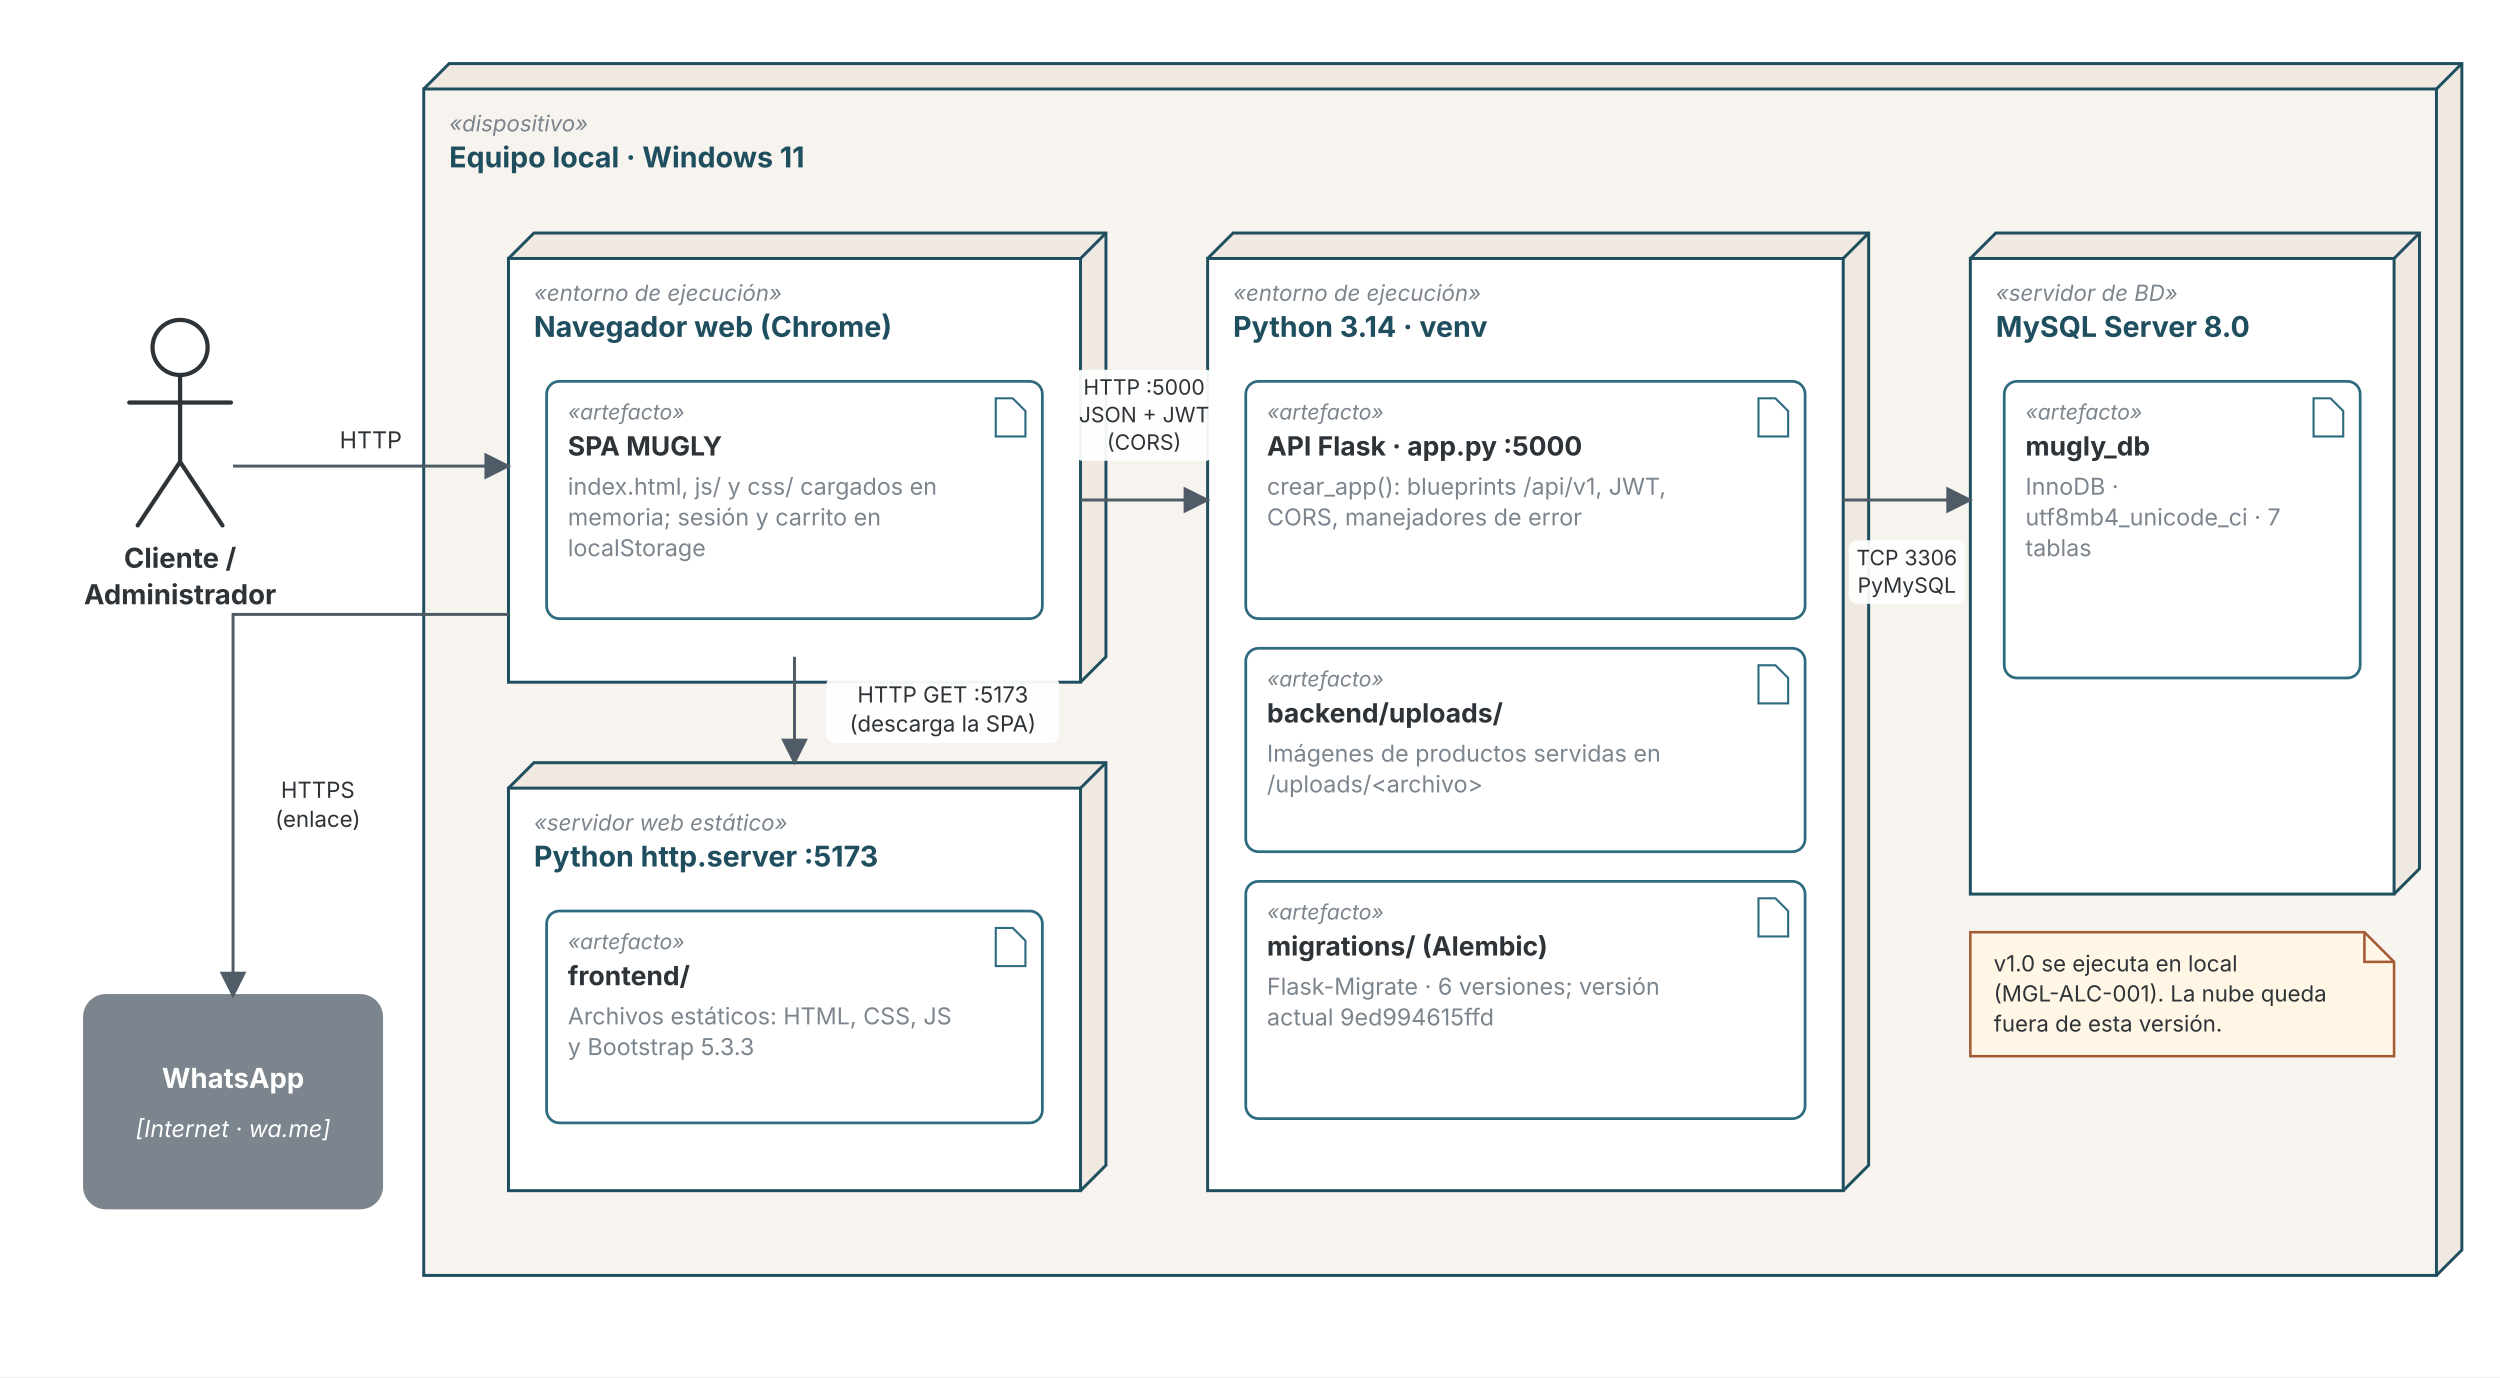
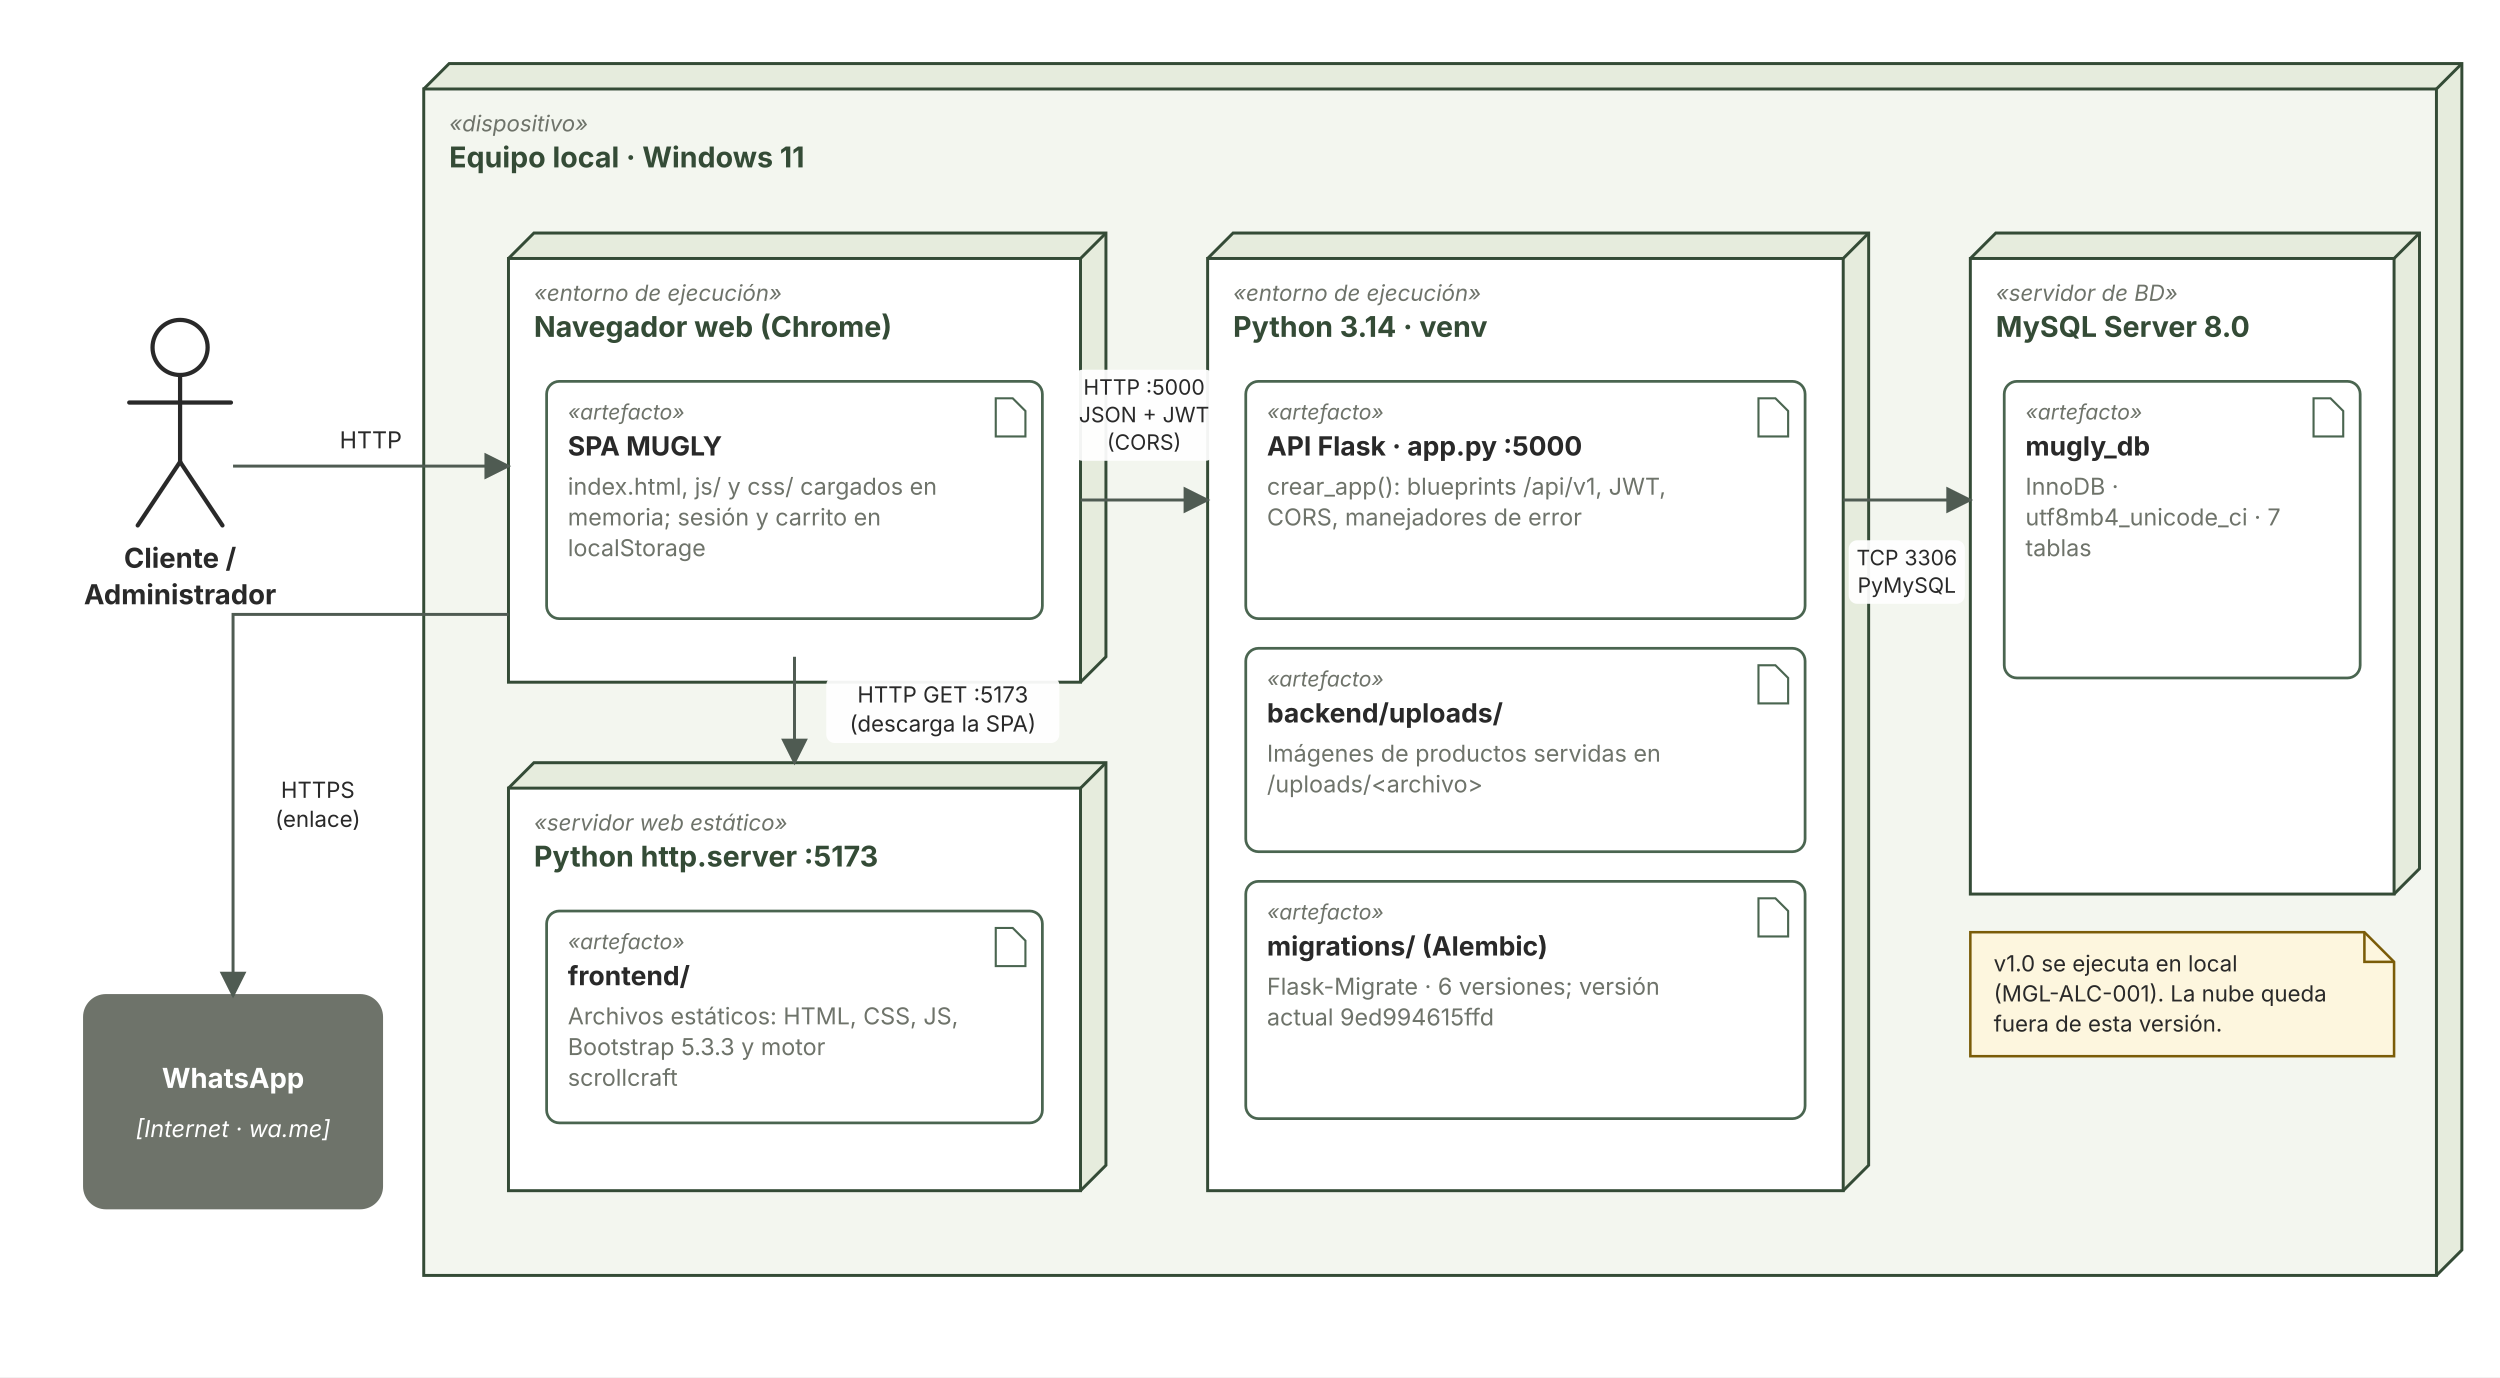
<svg xmlns="http://www.w3.org/2000/svg" viewBox="0 0 1180 650" role="img" aria-label="Diagrama de despliegue de MUGLY (entorno local v1.0)" font-family="Inter, 'Segoe UI', Roboto, Arial, sans-serif">
  <defs>
    <marker id="despliegue-flecha" viewBox="0 0 10 10" refX="9" refY="5" markerWidth="9" markerHeight="9" orient="auto-start-reverse">
-       <path d="M0,0 L10,5 L0,10 z" fill="#4F5B66" />
+       <path d="M0,0 L10,5 L0,10 z" fill="#4F5B52" />
    </marker>
    <marker id="despliegue-abierta" viewBox="0 0 10 10" refX="9" refY="5" markerWidth="10" markerHeight="10" orient="auto-start-reverse">
-       <path d="M0,0 L10,5 L0,10" fill="none" stroke="#4F5B66" stroke-width="1.3" />
+       <path d="M0,0 L10,5 L0,10" fill="none" stroke="#4F5B52" stroke-width="1.3" />
    </marker>
    <marker id="despliegue-rombo" viewBox="0 0 16 10" refX="1" refY="5" markerWidth="16" markerHeight="10" orient="auto-start-reverse">
-       <path d="M1,5 L8,1 L15,5 L8,9 z" fill="#4F5B66" />
+       <path d="M1,5 L8,1 L15,5 L8,9 z" fill="#4F5B52" />
    </marker>
  </defs>
  <rect width="1180" height="650" fill="#FFFFFF" />
-   <circle cx="85" cy="164" r="13" stroke="#2E3338" stroke-width="2" fill="none" stroke-linecap="round" />
-   <line x1="85" y1="177" x2="85" y2="218" stroke="#2E3338" stroke-width="2" fill="none" stroke-linecap="round" />
-   <line x1="61" y1="190" x2="109" y2="190" stroke="#2E3338" stroke-width="2" fill="none" stroke-linecap="round" />
-   <line x1="85" y1="218" x2="65" y2="248" stroke="#2E3338" stroke-width="2" fill="none" stroke-linecap="round" />
-   <line x1="85" y1="218" x2="105" y2="248" stroke="#2E3338" stroke-width="2" fill="none" stroke-linecap="round" />
-   <path d="M200,42 l12,-12 h950 v560 l-12,12" fill="#EFE9E1" stroke="#1F4E5F" stroke-width="1.4" />
-   <line x1="1150" y1="42" x2="1162" y2="30" stroke="#1F4E5F" stroke-width="1.4" />
-   <rect x="200" y="42" width="950" height="560" rx="0" fill="#F7F3EE" stroke="#1F4E5F" stroke-width="1.4" />
-   <path d="M240,122 l12,-12 h270 v200 l-12,12" fill="#EFE9E1" stroke="#1F4E5F" stroke-width="1.4" />
-   <line x1="510" y1="122" x2="522" y2="110" stroke="#1F4E5F" stroke-width="1.4" />
-   <rect x="240" y="122" width="270" height="200" rx="0" fill="#FFFFFF" stroke="#1F4E5F" stroke-width="1.4" />
-   <rect x="258" y="180" width="234" height="112" rx="6" fill="#FFFFFF" stroke="#2F6B80" stroke-width="1.3" />
-   <path d="M470,188 h8 l6,6 v12 h-14 z" fill="none" stroke="#2F6B80" stroke-width="1" />
-   <path d="M240,372 l12,-12 h270 v190 l-12,12" fill="#EFE9E1" stroke="#1F4E5F" stroke-width="1.4" />
-   <line x1="510" y1="372" x2="522" y2="360" stroke="#1F4E5F" stroke-width="1.4" />
-   <rect x="240" y="372" width="270" height="190" rx="0" fill="#FFFFFF" stroke="#1F4E5F" stroke-width="1.4" />
-   <rect x="258" y="430" width="234" height="100" rx="6" fill="#FFFFFF" stroke="#2F6B80" stroke-width="1.3" />
-   <path d="M470,438 h8 l6,6 v12 h-14 z" fill="none" stroke="#2F6B80" stroke-width="1" />
-   <path d="M570,122 l12,-12 h300 v440 l-12,12" fill="#EFE9E1" stroke="#1F4E5F" stroke-width="1.4" />
-   <line x1="870" y1="122" x2="882" y2="110" stroke="#1F4E5F" stroke-width="1.4" />
-   <rect x="570" y="122" width="300" height="440" rx="0" fill="#FFFFFF" stroke="#1F4E5F" stroke-width="1.4" />
-   <rect x="588" y="180" width="264" height="112" rx="6" fill="#FFFFFF" stroke="#2F6B80" stroke-width="1.3" />
-   <path d="M830,188 h8 l6,6 v12 h-14 z" fill="none" stroke="#2F6B80" stroke-width="1" />
-   <rect x="588" y="306" width="264" height="96" rx="6" fill="#FFFFFF" stroke="#2F6B80" stroke-width="1.3" />
-   <path d="M830,314 h8 l6,6 v12 h-14 z" fill="none" stroke="#2F6B80" stroke-width="1" />
-   <rect x="588" y="416" width="264" height="112" rx="6" fill="#FFFFFF" stroke="#2F6B80" stroke-width="1.3" />
-   <path d="M830,424 h8 l6,6 v12 h-14 z" fill="none" stroke="#2F6B80" stroke-width="1" />
-   <path d="M930,122 l12,-12 h200 v300 l-12,12" fill="#EFE9E1" stroke="#1F4E5F" stroke-width="1.4" />
-   <line x1="1130" y1="122" x2="1142" y2="110" stroke="#1F4E5F" stroke-width="1.4" />
-   <rect x="930" y="122" width="200" height="300" rx="0" fill="#FFFFFF" stroke="#1F4E5F" stroke-width="1.4" />
-   <rect x="946" y="180" width="168" height="140" rx="6" fill="#FFFFFF" stroke="#2F6B80" stroke-width="1.3" />
-   <path d="M1092,188 h8 l6,6 v12 h-14 z" fill="none" stroke="#2F6B80" stroke-width="1" />
-   <rect x="40" y="470" width="140" height="100" rx="10" fill="#7C858D" stroke="#7C858D" stroke-width="1.6" />
-   <path d="M930,440 h186 l14,14 v44.525 h-200 z" fill="#FFF6E5" stroke="#A45A33" stroke-width="1.2" />
-   <path d="M1116,440 v14 h14" fill="none" stroke="#A45A33" stroke-width="1.2" />
-   <path d="M110,220 L240,220" fill="none" stroke="#4F5B66" stroke-width="1.4" marker-end="url(#despliegue-flecha)" />
-   <path d="M375,310 L375,360" fill="none" stroke="#4F5B66" stroke-width="1.4" marker-end="url(#despliegue-flecha)" />
-   <path d="M510,236 L570,236" fill="none" stroke="#4F5B66" stroke-width="1.4" marker-end="url(#despliegue-flecha)" />
-   <path d="M870,236 L930,236" fill="none" stroke="#4F5B66" stroke-width="1.4" marker-end="url(#despliegue-flecha)" />
-   <path d="M240,290 L110,290 L110,470" fill="none" stroke="#4F5B66" stroke-width="1.4" marker-end="url(#despliegue-flecha)" />
-   <text x="85.0" y="268.0" font-family="Inter, 'Segoe UI', Roboto, Arial, sans-serif" font-size="13" font-weight="700" fill="#2E3338" text-anchor="middle">Cliente /</text>
-   <text x="85.0" y="285.2" font-family="Inter, 'Segoe UI', Roboto, Arial, sans-serif" font-size="13" font-weight="700" fill="#2E3338" text-anchor="middle">Administrador</text>
-   <text x="212.0" y="62.0" font-family="Inter, 'Segoe UI', Roboto, Arial, sans-serif" font-size="10.5" font-weight="400" fill="#7C858D" text-anchor="start" font-style="italic">«dispositivo»</text>
-   <text x="212.0" y="79.0" font-family="Inter, 'Segoe UI', Roboto, Arial, sans-serif" font-size="13.5" font-weight="700" fill="#1F4E5F" text-anchor="start">Equipo local · Windows 11</text>
-   <text x="252.0" y="142.0" font-family="Inter, 'Segoe UI', Roboto, Arial, sans-serif" font-size="10.5" font-weight="400" fill="#7C858D" text-anchor="start" font-style="italic">«entorno de ejecución»</text>
-   <text x="252.0" y="159.0" font-family="Inter, 'Segoe UI', Roboto, Arial, sans-serif" font-size="13.5" font-weight="700" fill="#1F4E5F" text-anchor="start">Navegador web (Chrome)</text>
-   <text x="268.0" y="198.0" font-family="Inter, 'Segoe UI', Roboto, Arial, sans-serif" font-size="10" font-weight="400" fill="#7C858D" text-anchor="start" font-style="italic">«artefacto»</text>
-   <text x="268.0" y="215.0" font-family="Inter, 'Segoe UI', Roboto, Arial, sans-serif" font-size="12.5" font-weight="700" fill="#2E3338" text-anchor="start">SPA MUGLY</text>
-   <text x="268.0" y="233.5" font-family="Inter, 'Segoe UI', Roboto, Arial, sans-serif" font-size="11" font-weight="400" fill="#7C858D" text-anchor="start">index.html, js/ y css/ cargados en</text>
-   <text x="268.0" y="248.0" font-family="Inter, 'Segoe UI', Roboto, Arial, sans-serif" font-size="11" font-weight="400" fill="#7C858D" text-anchor="start">memoria; sesión y carrito en</text>
-   <text x="268.0" y="262.5" font-family="Inter, 'Segoe UI', Roboto, Arial, sans-serif" font-size="11" font-weight="400" fill="#7C858D" text-anchor="start">localStorage</text>
-   <text x="252.0" y="392.0" font-family="Inter, 'Segoe UI', Roboto, Arial, sans-serif" font-size="10.5" font-weight="400" fill="#7C858D" text-anchor="start" font-style="italic">«servidor web estático»</text>
-   <text x="252.0" y="409.0" font-family="Inter, 'Segoe UI', Roboto, Arial, sans-serif" font-size="13.5" font-weight="700" fill="#1F4E5F" text-anchor="start">Python http.server :5173</text>
-   <text x="268.0" y="448.0" font-family="Inter, 'Segoe UI', Roboto, Arial, sans-serif" font-size="10" font-weight="400" fill="#7C858D" text-anchor="start" font-style="italic">«artefacto»</text>
-   <text x="268.0" y="465.0" font-family="Inter, 'Segoe UI', Roboto, Arial, sans-serif" font-size="12.5" font-weight="700" fill="#2E3338" text-anchor="start">frontend/</text>
-   <text x="268.0" y="483.5" font-family="Inter, 'Segoe UI', Roboto, Arial, sans-serif" font-size="11" font-weight="400" fill="#7C858D" text-anchor="start">Archivos estáticos: HTML, CSS, JS</text>
-   <text x="268.0" y="498.0" font-family="Inter, 'Segoe UI', Roboto, Arial, sans-serif" font-size="11" font-weight="400" fill="#7C858D" text-anchor="start">y Bootstrap 5.3.3</text>
-   <text x="582.0" y="142.0" font-family="Inter, 'Segoe UI', Roboto, Arial, sans-serif" font-size="10.5" font-weight="400" fill="#7C858D" text-anchor="start" font-style="italic">«entorno de ejecución»</text>
-   <text x="582.0" y="159.0" font-family="Inter, 'Segoe UI', Roboto, Arial, sans-serif" font-size="13.5" font-weight="700" fill="#1F4E5F" text-anchor="start">Python 3.14 · venv</text>
-   <text x="598.0" y="198.0" font-family="Inter, 'Segoe UI', Roboto, Arial, sans-serif" font-size="10" font-weight="400" fill="#7C858D" text-anchor="start" font-style="italic">«artefacto»</text>
-   <text x="598.0" y="215.0" font-family="Inter, 'Segoe UI', Roboto, Arial, sans-serif" font-size="12.5" font-weight="700" fill="#2E3338" text-anchor="start">API Flask · app.py :5000</text>
-   <text x="598.0" y="233.5" font-family="Inter, 'Segoe UI', Roboto, Arial, sans-serif" font-size="11" font-weight="400" fill="#7C858D" text-anchor="start">crear_app(): blueprints /api/v1, JWT,</text>
-   <text x="598.0" y="248.0" font-family="Inter, 'Segoe UI', Roboto, Arial, sans-serif" font-size="11" font-weight="400" fill="#7C858D" text-anchor="start">CORS, manejadores de error</text>
-   <text x="598.0" y="324.0" font-family="Inter, 'Segoe UI', Roboto, Arial, sans-serif" font-size="10" font-weight="400" fill="#7C858D" text-anchor="start" font-style="italic">«artefacto»</text>
-   <text x="598.0" y="341.0" font-family="Inter, 'Segoe UI', Roboto, Arial, sans-serif" font-size="12.5" font-weight="700" fill="#2E3338" text-anchor="start">backend/uploads/</text>
-   <text x="598.0" y="359.5" font-family="Inter, 'Segoe UI', Roboto, Arial, sans-serif" font-size="11" font-weight="400" fill="#7C858D" text-anchor="start">Imágenes de productos servidas en</text>
-   <text x="598.0" y="374.0" font-family="Inter, 'Segoe UI', Roboto, Arial, sans-serif" font-size="11" font-weight="400" fill="#7C858D" text-anchor="start">/uploads/&lt;archivo&gt;</text>
-   <text x="598.0" y="434.0" font-family="Inter, 'Segoe UI', Roboto, Arial, sans-serif" font-size="10" font-weight="400" fill="#7C858D" text-anchor="start" font-style="italic">«artefacto»</text>
-   <text x="598.0" y="451.0" font-family="Inter, 'Segoe UI', Roboto, Arial, sans-serif" font-size="12.5" font-weight="700" fill="#2E3338" text-anchor="start">migrations/ (Alembic)</text>
-   <text x="598.0" y="469.5" font-family="Inter, 'Segoe UI', Roboto, Arial, sans-serif" font-size="11" font-weight="400" fill="#7C858D" text-anchor="start">Flask-Migrate · 6 versiones; versión</text>
-   <text x="598.0" y="484.0" font-family="Inter, 'Segoe UI', Roboto, Arial, sans-serif" font-size="11" font-weight="400" fill="#7C858D" text-anchor="start">actual 9ed994615ffd</text>
-   <text x="942.0" y="142.0" font-family="Inter, 'Segoe UI', Roboto, Arial, sans-serif" font-size="10.5" font-weight="400" fill="#7C858D" text-anchor="start" font-style="italic">«servidor de BD»</text>
-   <text x="942.0" y="159.0" font-family="Inter, 'Segoe UI', Roboto, Arial, sans-serif" font-size="13.5" font-weight="700" fill="#1F4E5F" text-anchor="start">MySQL Server 8.0</text>
-   <text x="956.0" y="198.0" font-family="Inter, 'Segoe UI', Roboto, Arial, sans-serif" font-size="10" font-weight="400" fill="#7C858D" text-anchor="start" font-style="italic">«artefacto»</text>
-   <text x="956.0" y="215.0" font-family="Inter, 'Segoe UI', Roboto, Arial, sans-serif" font-size="12.5" font-weight="700" fill="#2E3338" text-anchor="start">mugly_db</text>
-   <text x="956.0" y="233.5" font-family="Inter, 'Segoe UI', Roboto, Arial, sans-serif" font-size="11" font-weight="400" fill="#7C858D" text-anchor="start">InnoDB ·</text>
-   <text x="956.0" y="248.0" font-family="Inter, 'Segoe UI', Roboto, Arial, sans-serif" font-size="11" font-weight="400" fill="#7C858D" text-anchor="start">utf8mb4_unicode_ci · 7</text>
-   <text x="956.0" y="262.5" font-family="Inter, 'Segoe UI', Roboto, Arial, sans-serif" font-size="11" font-weight="400" fill="#7C858D" text-anchor="start">tablas</text>
+   <circle cx="85" cy="164" r="13" stroke="#292929" stroke-width="2" fill="none" stroke-linecap="round" />
+   <line x1="85" y1="177" x2="85" y2="218" stroke="#292929" stroke-width="2" fill="none" stroke-linecap="round" />
+   <line x1="61" y1="190" x2="109" y2="190" stroke="#292929" stroke-width="2" fill="none" stroke-linecap="round" />
+   <line x1="85" y1="218" x2="65" y2="248" stroke="#292929" stroke-width="2" fill="none" stroke-linecap="round" />
+   <line x1="85" y1="218" x2="105" y2="248" stroke="#292929" stroke-width="2" fill="none" stroke-linecap="round" />
+   <path d="M200,42 l12,-12 h950 v560 l-12,12" fill="#E6ECDD" stroke="#344B36" stroke-width="1.4" />
+   <line x1="1150" y1="42" x2="1162" y2="30" stroke="#344B36" stroke-width="1.4" />
+   <rect x="200" y="42" width="950" height="560" rx="0" fill="#F3F6EF" stroke="#344B36" stroke-width="1.4" />
+   <path d="M240,122 l12,-12 h270 v200 l-12,12" fill="#E6ECDD" stroke="#344B36" stroke-width="1.4" />
+   <line x1="510" y1="122" x2="522" y2="110" stroke="#344B36" stroke-width="1.4" />
+   <rect x="240" y="122" width="270" height="200" rx="0" fill="#FFFFFF" stroke="#344B36" stroke-width="1.4" />
+   <rect x="258" y="180" width="234" height="112" rx="6" fill="#FFFFFF" stroke="#4A6550" stroke-width="1.3" />
+   <path d="M470,188 h8 l6,6 v12 h-14 z" fill="none" stroke="#4A6550" stroke-width="1" />
+   <path d="M240,372 l12,-12 h270 v190 l-12,12" fill="#E6ECDD" stroke="#344B36" stroke-width="1.4" />
+   <line x1="510" y1="372" x2="522" y2="360" stroke="#344B36" stroke-width="1.4" />
+   <rect x="240" y="372" width="270" height="190" rx="0" fill="#FFFFFF" stroke="#344B36" stroke-width="1.4" />
+   <rect x="258" y="430" width="234" height="100" rx="6" fill="#FFFFFF" stroke="#4A6550" stroke-width="1.3" />
+   <path d="M470,438 h8 l6,6 v12 h-14 z" fill="none" stroke="#4A6550" stroke-width="1" />
+   <path d="M570,122 l12,-12 h300 v440 l-12,12" fill="#E6ECDD" stroke="#344B36" stroke-width="1.4" />
+   <line x1="870" y1="122" x2="882" y2="110" stroke="#344B36" stroke-width="1.4" />
+   <rect x="570" y="122" width="300" height="440" rx="0" fill="#FFFFFF" stroke="#344B36" stroke-width="1.4" />
+   <rect x="588" y="180" width="264" height="112" rx="6" fill="#FFFFFF" stroke="#4A6550" stroke-width="1.3" />
+   <path d="M830,188 h8 l6,6 v12 h-14 z" fill="none" stroke="#4A6550" stroke-width="1" />
+   <rect x="588" y="306" width="264" height="96" rx="6" fill="#FFFFFF" stroke="#4A6550" stroke-width="1.3" />
+   <path d="M830,314 h8 l6,6 v12 h-14 z" fill="none" stroke="#4A6550" stroke-width="1" />
+   <rect x="588" y="416" width="264" height="112" rx="6" fill="#FFFFFF" stroke="#4A6550" stroke-width="1.3" />
+   <path d="M830,424 h8 l6,6 v12 h-14 z" fill="none" stroke="#4A6550" stroke-width="1" />
+   <path d="M930,122 l12,-12 h200 v300 l-12,12" fill="#E6ECDD" stroke="#344B36" stroke-width="1.4" />
+   <line x1="1130" y1="122" x2="1142" y2="110" stroke="#344B36" stroke-width="1.4" />
+   <rect x="930" y="122" width="200" height="300" rx="0" fill="#FFFFFF" stroke="#344B36" stroke-width="1.4" />
+   <rect x="946" y="180" width="168" height="140" rx="6" fill="#FFFFFF" stroke="#4A6550" stroke-width="1.3" />
+   <path d="M1092,188 h8 l6,6 v12 h-14 z" fill="none" stroke="#4A6550" stroke-width="1" />
+   <rect x="40" y="470" width="140" height="100" rx="10" fill="#6E736A" stroke="#6E736A" stroke-width="1.6" />
+   <path d="M930,440 h186 l14,14 v44.525 h-200 z" fill="#FDF6DE" stroke="#7A5C08" stroke-width="1.2" />
+   <path d="M1116,440 v14 h14" fill="none" stroke="#7A5C08" stroke-width="1.2" />
+   <path d="M110,220 L240,220" fill="none" stroke="#4F5B52" stroke-width="1.4" marker-end="url(#despliegue-flecha)" />
+   <path d="M375,310 L375,360" fill="none" stroke="#4F5B52" stroke-width="1.4" marker-end="url(#despliegue-flecha)" />
+   <path d="M510,236 L570,236" fill="none" stroke="#4F5B52" stroke-width="1.4" marker-end="url(#despliegue-flecha)" />
+   <path d="M870,236 L930,236" fill="none" stroke="#4F5B52" stroke-width="1.4" marker-end="url(#despliegue-flecha)" />
+   <path d="M240,290 L110,290 L110,470" fill="none" stroke="#4F5B52" stroke-width="1.4" marker-end="url(#despliegue-flecha)" />
+   <text x="85.0" y="268.0" font-family="Inter, 'Segoe UI', Roboto, Arial, sans-serif" font-size="13" font-weight="700" fill="#292929" text-anchor="middle">Cliente /</text>
+   <text x="85.0" y="285.2" font-family="Inter, 'Segoe UI', Roboto, Arial, sans-serif" font-size="13" font-weight="700" fill="#292929" text-anchor="middle">Administrador</text>
+   <text x="212.0" y="62.0" font-family="Inter, 'Segoe UI', Roboto, Arial, sans-serif" font-size="10.5" font-weight="400" fill="#6E736A" text-anchor="start" font-style="italic">«dispositivo»</text>
+   <text x="212.0" y="79.0" font-family="Inter, 'Segoe UI', Roboto, Arial, sans-serif" font-size="13.5" font-weight="700" fill="#344B36" text-anchor="start">Equipo local · Windows 11</text>
+   <text x="252.0" y="142.0" font-family="Inter, 'Segoe UI', Roboto, Arial, sans-serif" font-size="10.5" font-weight="400" fill="#6E736A" text-anchor="start" font-style="italic">«entorno de ejecución»</text>
+   <text x="252.0" y="159.0" font-family="Inter, 'Segoe UI', Roboto, Arial, sans-serif" font-size="13.5" font-weight="700" fill="#344B36" text-anchor="start">Navegador web (Chrome)</text>
+   <text x="268.0" y="198.0" font-family="Inter, 'Segoe UI', Roboto, Arial, sans-serif" font-size="10" font-weight="400" fill="#6E736A" text-anchor="start" font-style="italic">«artefacto»</text>
+   <text x="268.0" y="215.0" font-family="Inter, 'Segoe UI', Roboto, Arial, sans-serif" font-size="12.5" font-weight="700" fill="#292929" text-anchor="start">SPA MUGLY</text>
+   <text x="268.0" y="233.5" font-family="Inter, 'Segoe UI', Roboto, Arial, sans-serif" font-size="11" font-weight="400" fill="#6E736A" text-anchor="start">index.html, js/ y css/ cargados en</text>
+   <text x="268.0" y="248.0" font-family="Inter, 'Segoe UI', Roboto, Arial, sans-serif" font-size="11" font-weight="400" fill="#6E736A" text-anchor="start">memoria; sesión y carrito en</text>
+   <text x="268.0" y="262.5" font-family="Inter, 'Segoe UI', Roboto, Arial, sans-serif" font-size="11" font-weight="400" fill="#6E736A" text-anchor="start">localStorage</text>
+   <text x="252.0" y="392.0" font-family="Inter, 'Segoe UI', Roboto, Arial, sans-serif" font-size="10.5" font-weight="400" fill="#6E736A" text-anchor="start" font-style="italic">«servidor web estático»</text>
+   <text x="252.0" y="409.0" font-family="Inter, 'Segoe UI', Roboto, Arial, sans-serif" font-size="13.5" font-weight="700" fill="#344B36" text-anchor="start">Python http.server :5173</text>
+   <text x="268.0" y="448.0" font-family="Inter, 'Segoe UI', Roboto, Arial, sans-serif" font-size="10" font-weight="400" fill="#6E736A" text-anchor="start" font-style="italic">«artefacto»</text>
+   <text x="268.0" y="465.0" font-family="Inter, 'Segoe UI', Roboto, Arial, sans-serif" font-size="12.5" font-weight="700" fill="#292929" text-anchor="start">frontend/</text>
+   <text x="268.0" y="483.5" font-family="Inter, 'Segoe UI', Roboto, Arial, sans-serif" font-size="11" font-weight="400" fill="#6E736A" text-anchor="start">Archivos estáticos: HTML, CSS, JS,</text>
+   <text x="268.0" y="498.0" font-family="Inter, 'Segoe UI', Roboto, Arial, sans-serif" font-size="11" font-weight="400" fill="#6E736A" text-anchor="start">Bootstrap 5.3.3 y motor</text>
+   <text x="268.0" y="512.5" font-family="Inter, 'Segoe UI', Roboto, Arial, sans-serif" font-size="11" font-weight="400" fill="#6E736A" text-anchor="start">scrollcraft</text>
+   <text x="582.0" y="142.0" font-family="Inter, 'Segoe UI', Roboto, Arial, sans-serif" font-size="10.5" font-weight="400" fill="#6E736A" text-anchor="start" font-style="italic">«entorno de ejecución»</text>
+   <text x="582.0" y="159.0" font-family="Inter, 'Segoe UI', Roboto, Arial, sans-serif" font-size="13.5" font-weight="700" fill="#344B36" text-anchor="start">Python 3.14 · venv</text>
+   <text x="598.0" y="198.0" font-family="Inter, 'Segoe UI', Roboto, Arial, sans-serif" font-size="10" font-weight="400" fill="#6E736A" text-anchor="start" font-style="italic">«artefacto»</text>
+   <text x="598.0" y="215.0" font-family="Inter, 'Segoe UI', Roboto, Arial, sans-serif" font-size="12.5" font-weight="700" fill="#292929" text-anchor="start">API Flask · app.py :5000</text>
+   <text x="598.0" y="233.5" font-family="Inter, 'Segoe UI', Roboto, Arial, sans-serif" font-size="11" font-weight="400" fill="#6E736A" text-anchor="start">crear_app(): blueprints /api/v1, JWT,</text>
+   <text x="598.0" y="248.0" font-family="Inter, 'Segoe UI', Roboto, Arial, sans-serif" font-size="11" font-weight="400" fill="#6E736A" text-anchor="start">CORS, manejadores de error</text>
+   <text x="598.0" y="324.0" font-family="Inter, 'Segoe UI', Roboto, Arial, sans-serif" font-size="10" font-weight="400" fill="#6E736A" text-anchor="start" font-style="italic">«artefacto»</text>
+   <text x="598.0" y="341.0" font-family="Inter, 'Segoe UI', Roboto, Arial, sans-serif" font-size="12.5" font-weight="700" fill="#292929" text-anchor="start">backend/uploads/</text>
+   <text x="598.0" y="359.5" font-family="Inter, 'Segoe UI', Roboto, Arial, sans-serif" font-size="11" font-weight="400" fill="#6E736A" text-anchor="start">Imágenes de productos servidas en</text>
+   <text x="598.0" y="374.0" font-family="Inter, 'Segoe UI', Roboto, Arial, sans-serif" font-size="11" font-weight="400" fill="#6E736A" text-anchor="start">/uploads/&lt;archivo&gt;</text>
+   <text x="598.0" y="434.0" font-family="Inter, 'Segoe UI', Roboto, Arial, sans-serif" font-size="10" font-weight="400" fill="#6E736A" text-anchor="start" font-style="italic">«artefacto»</text>
+   <text x="598.0" y="451.0" font-family="Inter, 'Segoe UI', Roboto, Arial, sans-serif" font-size="12.5" font-weight="700" fill="#292929" text-anchor="start">migrations/ (Alembic)</text>
+   <text x="598.0" y="469.5" font-family="Inter, 'Segoe UI', Roboto, Arial, sans-serif" font-size="11" font-weight="400" fill="#6E736A" text-anchor="start">Flask-Migrate · 6 versiones; versión</text>
+   <text x="598.0" y="484.0" font-family="Inter, 'Segoe UI', Roboto, Arial, sans-serif" font-size="11" font-weight="400" fill="#6E736A" text-anchor="start">actual 9ed994615ffd</text>
+   <text x="942.0" y="142.0" font-family="Inter, 'Segoe UI', Roboto, Arial, sans-serif" font-size="10.5" font-weight="400" fill="#6E736A" text-anchor="start" font-style="italic">«servidor de BD»</text>
+   <text x="942.0" y="159.0" font-family="Inter, 'Segoe UI', Roboto, Arial, sans-serif" font-size="13.5" font-weight="700" fill="#344B36" text-anchor="start">MySQL Server 8.0</text>
+   <text x="956.0" y="198.0" font-family="Inter, 'Segoe UI', Roboto, Arial, sans-serif" font-size="10" font-weight="400" fill="#6E736A" text-anchor="start" font-style="italic">«artefacto»</text>
+   <text x="956.0" y="215.0" font-family="Inter, 'Segoe UI', Roboto, Arial, sans-serif" font-size="12.5" font-weight="700" fill="#292929" text-anchor="start">mugly_db</text>
+   <text x="956.0" y="233.5" font-family="Inter, 'Segoe UI', Roboto, Arial, sans-serif" font-size="11" font-weight="400" fill="#6E736A" text-anchor="start">InnoDB ·</text>
+   <text x="956.0" y="248.0" font-family="Inter, 'Segoe UI', Roboto, Arial, sans-serif" font-size="11" font-weight="400" fill="#6E736A" text-anchor="start">utf8mb4_unicode_ci · 7</text>
+   <text x="956.0" y="262.5" font-family="Inter, 'Segoe UI', Roboto, Arial, sans-serif" font-size="11" font-weight="400" fill="#6E736A" text-anchor="start">tablas</text>
  <text x="110.0" y="513.5" font-family="Inter, 'Segoe UI', Roboto, Arial, sans-serif" font-size="13" font-weight="700" fill="#FFFFFF" text-anchor="middle">WhatsApp</text>
  <text x="110.0" y="536.7" font-family="Inter, 'Segoe UI', Roboto, Arial, sans-serif" font-size="11" font-weight="400" fill="#FFFFFF" text-anchor="middle" font-style="italic">[Internet · wa.me]</text>
  <rect x="157.7" y="198.8" width="34.6" height="18.3" rx="4" fill="#FFFFFF" fill-opacity=".94" />
-   <text x="175.0" y="211.6" font-family="Inter, 'Segoe UI', Roboto, Arial, sans-serif" font-size="11" font-weight="400" fill="#2E3338" text-anchor="middle">HTTP</text>
+   <text x="175.0" y="211.6" font-family="Inter, 'Segoe UI', Roboto, Arial, sans-serif" font-size="11" font-weight="400" fill="#292929" text-anchor="middle">HTTP</text>
  <rect x="390.0" y="319.4" width="110.0" height="31.3" rx="4" fill="#FFFFFF" fill-opacity=".94" />
-   <text x="445.0" y="331.6" font-family="Inter, 'Segoe UI', Roboto, Arial, sans-serif" font-size="10.5" font-weight="400" fill="#2E3338" text-anchor="middle">HTTP GET :5173</text>
-   <text x="445.0" y="345.3" font-family="Inter, 'Segoe UI', Roboto, Arial, sans-serif" font-size="10.5" font-weight="400" fill="#2E3338" text-anchor="middle">(descarga la SPA)</text>
+   <text x="445.0" y="331.6" font-family="Inter, 'Segoe UI', Roboto, Arial, sans-serif" font-size="10.5" font-weight="400" fill="#292929" text-anchor="middle">HTTP GET :5173</text>
+   <text x="445.0" y="345.3" font-family="Inter, 'Segoe UI', Roboto, Arial, sans-serif" font-size="10.5" font-weight="400" fill="#292929" text-anchor="middle">(descarga la SPA)</text>
  <rect x="507.0" y="174.5" width="66.0" height="43.0" rx="4" fill="#FFFFFF" fill-opacity=".94" />
-   <text x="540.0" y="186.3" font-family="Inter, 'Segoe UI', Roboto, Arial, sans-serif" font-size="10" font-weight="400" fill="#2E3338" text-anchor="middle">HTTP :5000</text>
-   <text x="540.0" y="199.3" font-family="Inter, 'Segoe UI', Roboto, Arial, sans-serif" font-size="10" font-weight="400" fill="#2E3338" text-anchor="middle">JSON + JWT</text>
-   <text x="540.0" y="212.3" font-family="Inter, 'Segoe UI', Roboto, Arial, sans-serif" font-size="10" font-weight="400" fill="#2E3338" text-anchor="middle">(CORS)</text>
+   <text x="540.0" y="186.3" font-family="Inter, 'Segoe UI', Roboto, Arial, sans-serif" font-size="10" font-weight="400" fill="#292929" text-anchor="middle">HTTP :5000</text>
+   <text x="540.0" y="199.3" font-family="Inter, 'Segoe UI', Roboto, Arial, sans-serif" font-size="10" font-weight="400" fill="#292929" text-anchor="middle">JSON + JWT</text>
+   <text x="540.0" y="212.3" font-family="Inter, 'Segoe UI', Roboto, Arial, sans-serif" font-size="10" font-weight="400" fill="#292929" text-anchor="middle">(CORS)</text>
  <rect x="872.6" y="255.0" width="54.8" height="30.0" rx="4" fill="#FFFFFF" fill-opacity=".94" />
-   <text x="900.0" y="266.8" font-family="Inter, 'Segoe UI', Roboto, Arial, sans-serif" font-size="10" font-weight="400" fill="#2E3338" text-anchor="middle">TCP 3306</text>
-   <text x="900.0" y="279.8" font-family="Inter, 'Segoe UI', Roboto, Arial, sans-serif" font-size="10" font-weight="400" fill="#2E3338" text-anchor="middle">PyMySQL</text>
+   <text x="900.0" y="266.8" font-family="Inter, 'Segoe UI', Roboto, Arial, sans-serif" font-size="10" font-weight="400" fill="#292929" text-anchor="middle">TCP 3306</text>
+   <text x="900.0" y="279.8" font-family="Inter, 'Segoe UI', Roboto, Arial, sans-serif" font-size="10" font-weight="400" fill="#292929" text-anchor="middle">PyMySQL</text>
  <rect x="121.5" y="364.4" width="57.0" height="31.3" rx="4" fill="#FFFFFF" fill-opacity=".94" />
-   <text x="150.0" y="376.6" font-family="Inter, 'Segoe UI', Roboto, Arial, sans-serif" font-size="10.5" font-weight="400" fill="#2E3338" text-anchor="middle">HTTPS</text>
-   <text x="150.0" y="390.3" font-family="Inter, 'Segoe UI', Roboto, Arial, sans-serif" font-size="10.5" font-weight="400" fill="#2E3338" text-anchor="middle">(enlace)</text>
-   <text x="941.0" y="458.5" font-family="Inter, 'Segoe UI', Roboto, Arial, sans-serif" font-size="10.5" font-weight="400" fill="#2E3338" text-anchor="start">v1.0 se ejecuta en local</text>
-   <text x="941.0" y="472.7" font-family="Inter, 'Segoe UI', Roboto, Arial, sans-serif" font-size="10.5" font-weight="400" fill="#2E3338" text-anchor="start">(MGL-ALC-001). La nube queda</text>
-   <text x="941.0" y="486.9" font-family="Inter, 'Segoe UI', Roboto, Arial, sans-serif" font-size="10.5" font-weight="400" fill="#2E3338" text-anchor="start">fuera de esta versión.</text>
+   <text x="150.0" y="376.6" font-family="Inter, 'Segoe UI', Roboto, Arial, sans-serif" font-size="10.5" font-weight="400" fill="#292929" text-anchor="middle">HTTPS</text>
+   <text x="150.0" y="390.3" font-family="Inter, 'Segoe UI', Roboto, Arial, sans-serif" font-size="10.5" font-weight="400" fill="#292929" text-anchor="middle">(enlace)</text>
+   <text x="941.0" y="458.5" font-family="Inter, 'Segoe UI', Roboto, Arial, sans-serif" font-size="10.5" font-weight="400" fill="#292929" text-anchor="start">v1.0 se ejecuta en local</text>
+   <text x="941.0" y="472.7" font-family="Inter, 'Segoe UI', Roboto, Arial, sans-serif" font-size="10.5" font-weight="400" fill="#292929" text-anchor="start">(MGL-ALC-001). La nube queda</text>
+   <text x="941.0" y="486.9" font-family="Inter, 'Segoe UI', Roboto, Arial, sans-serif" font-size="10.5" font-weight="400" fill="#292929" text-anchor="start">fuera de esta versión.</text>
</svg>
